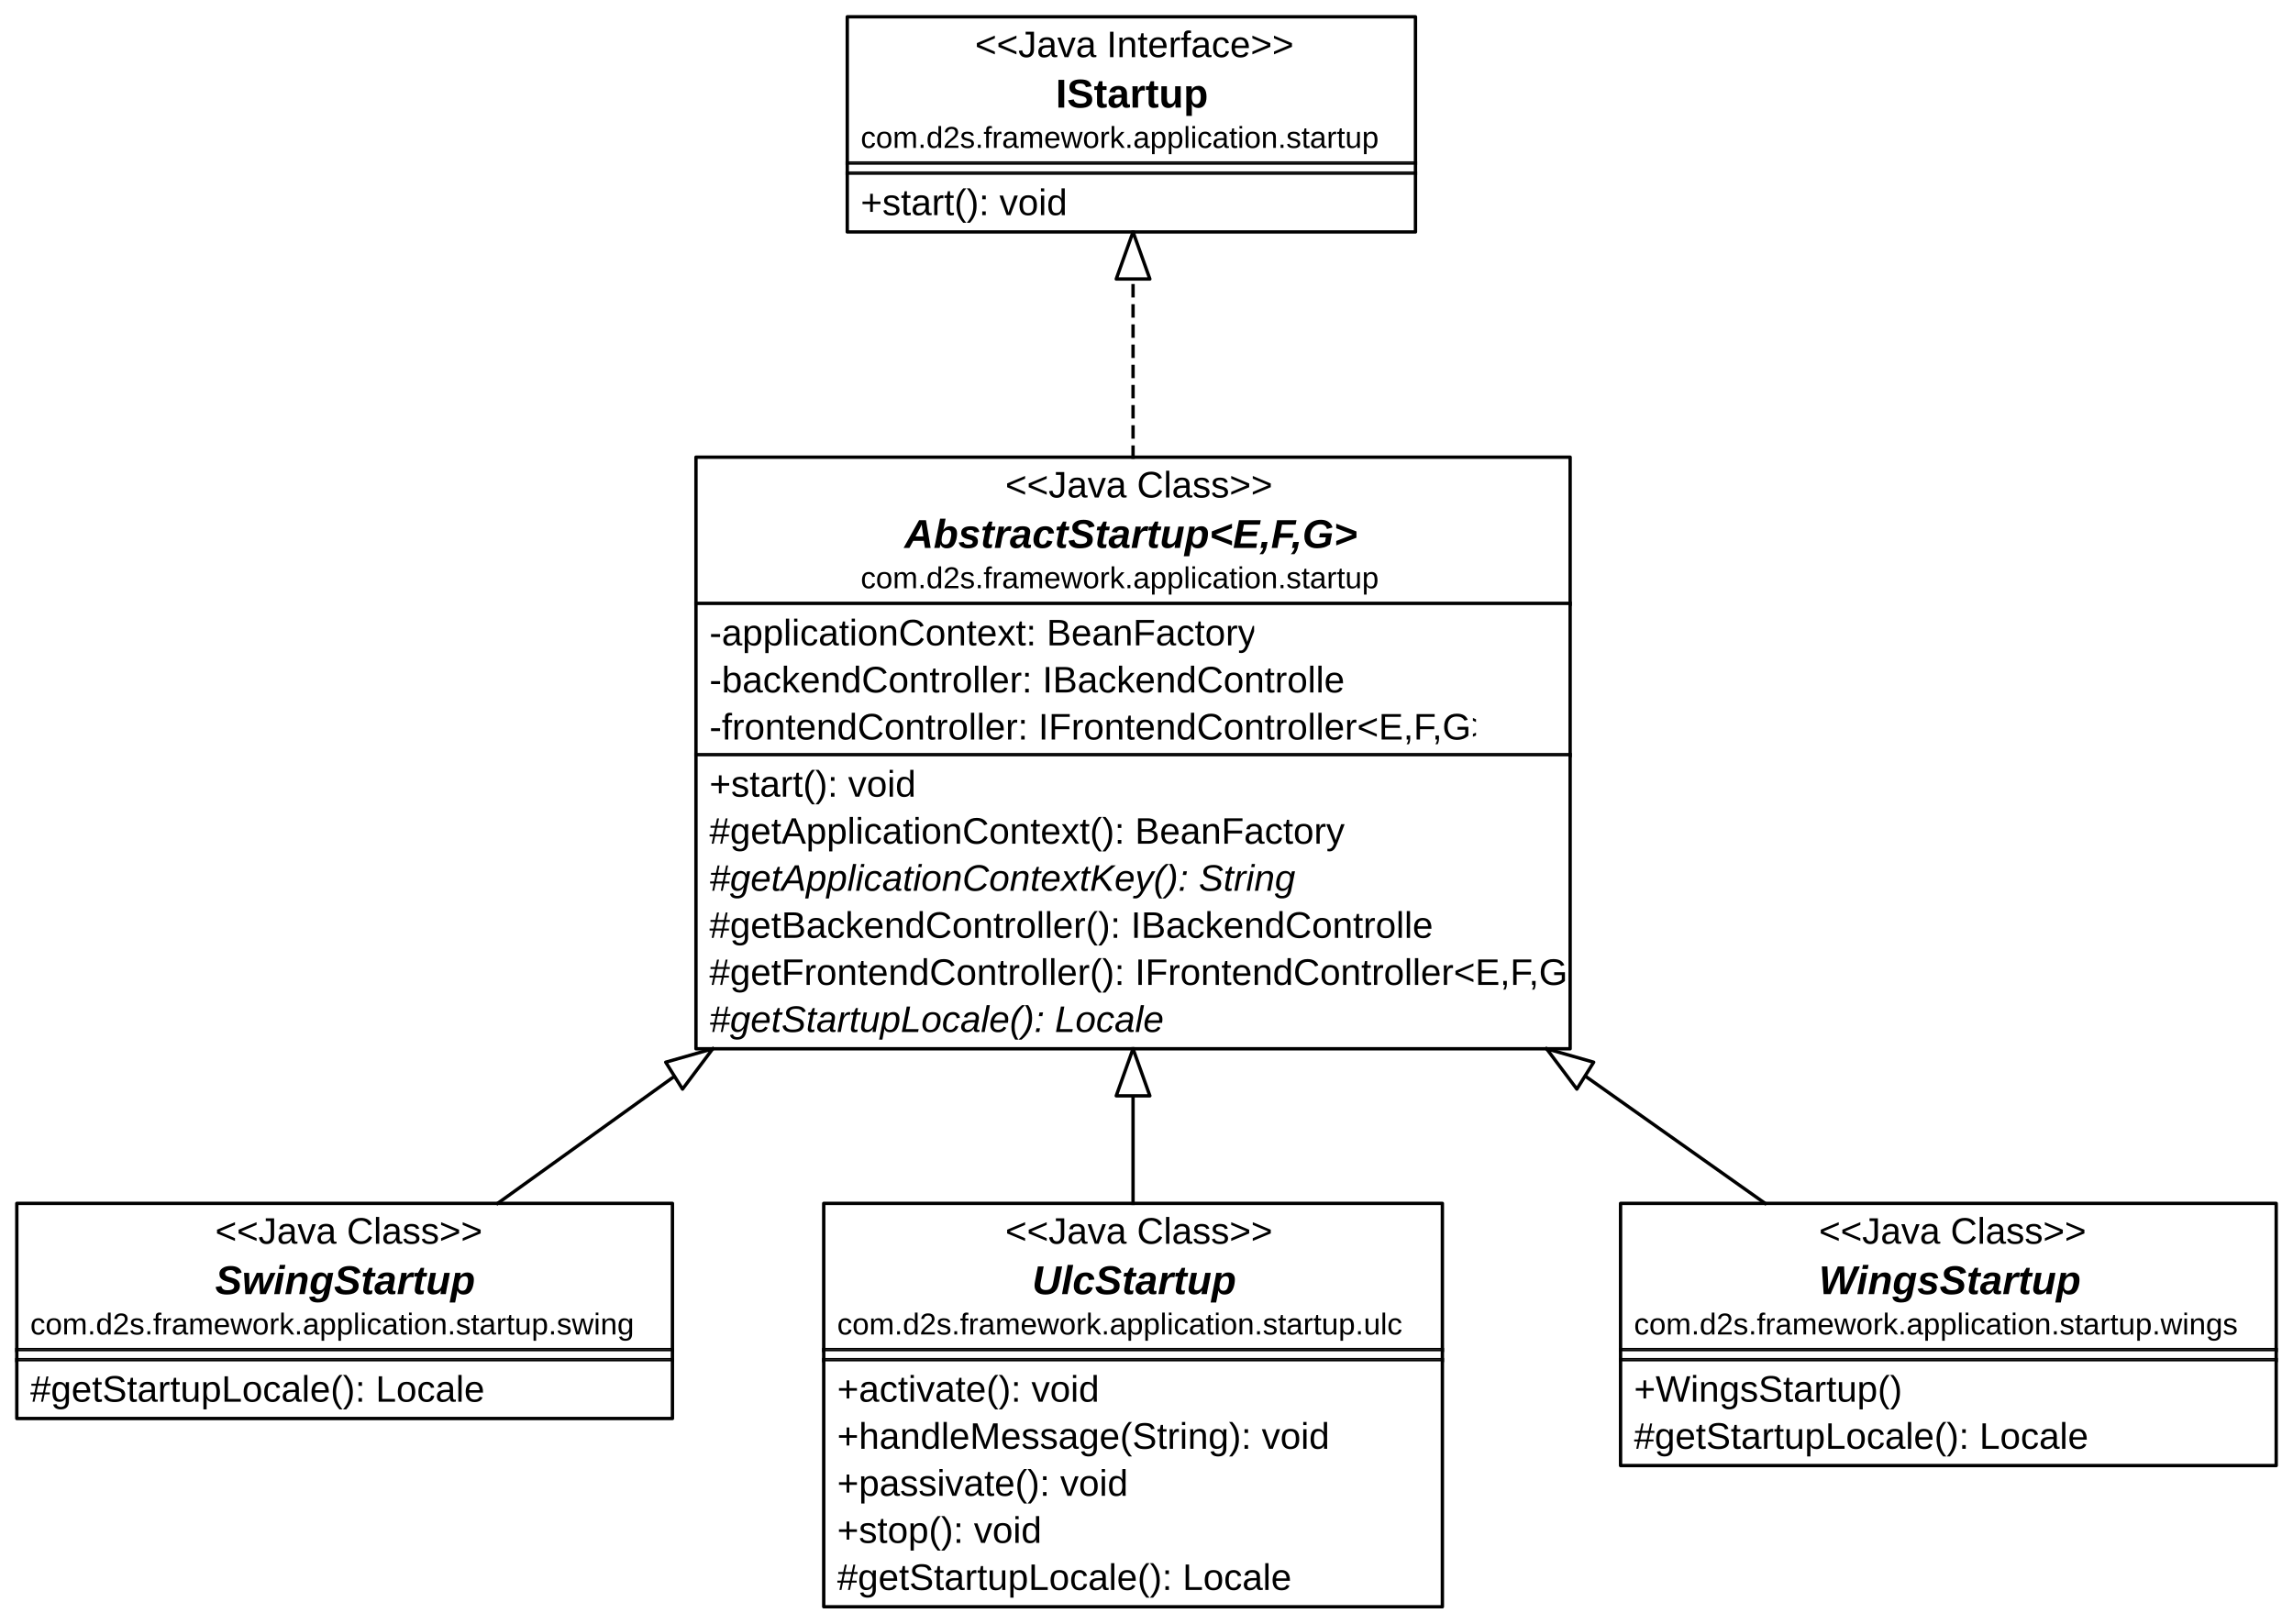
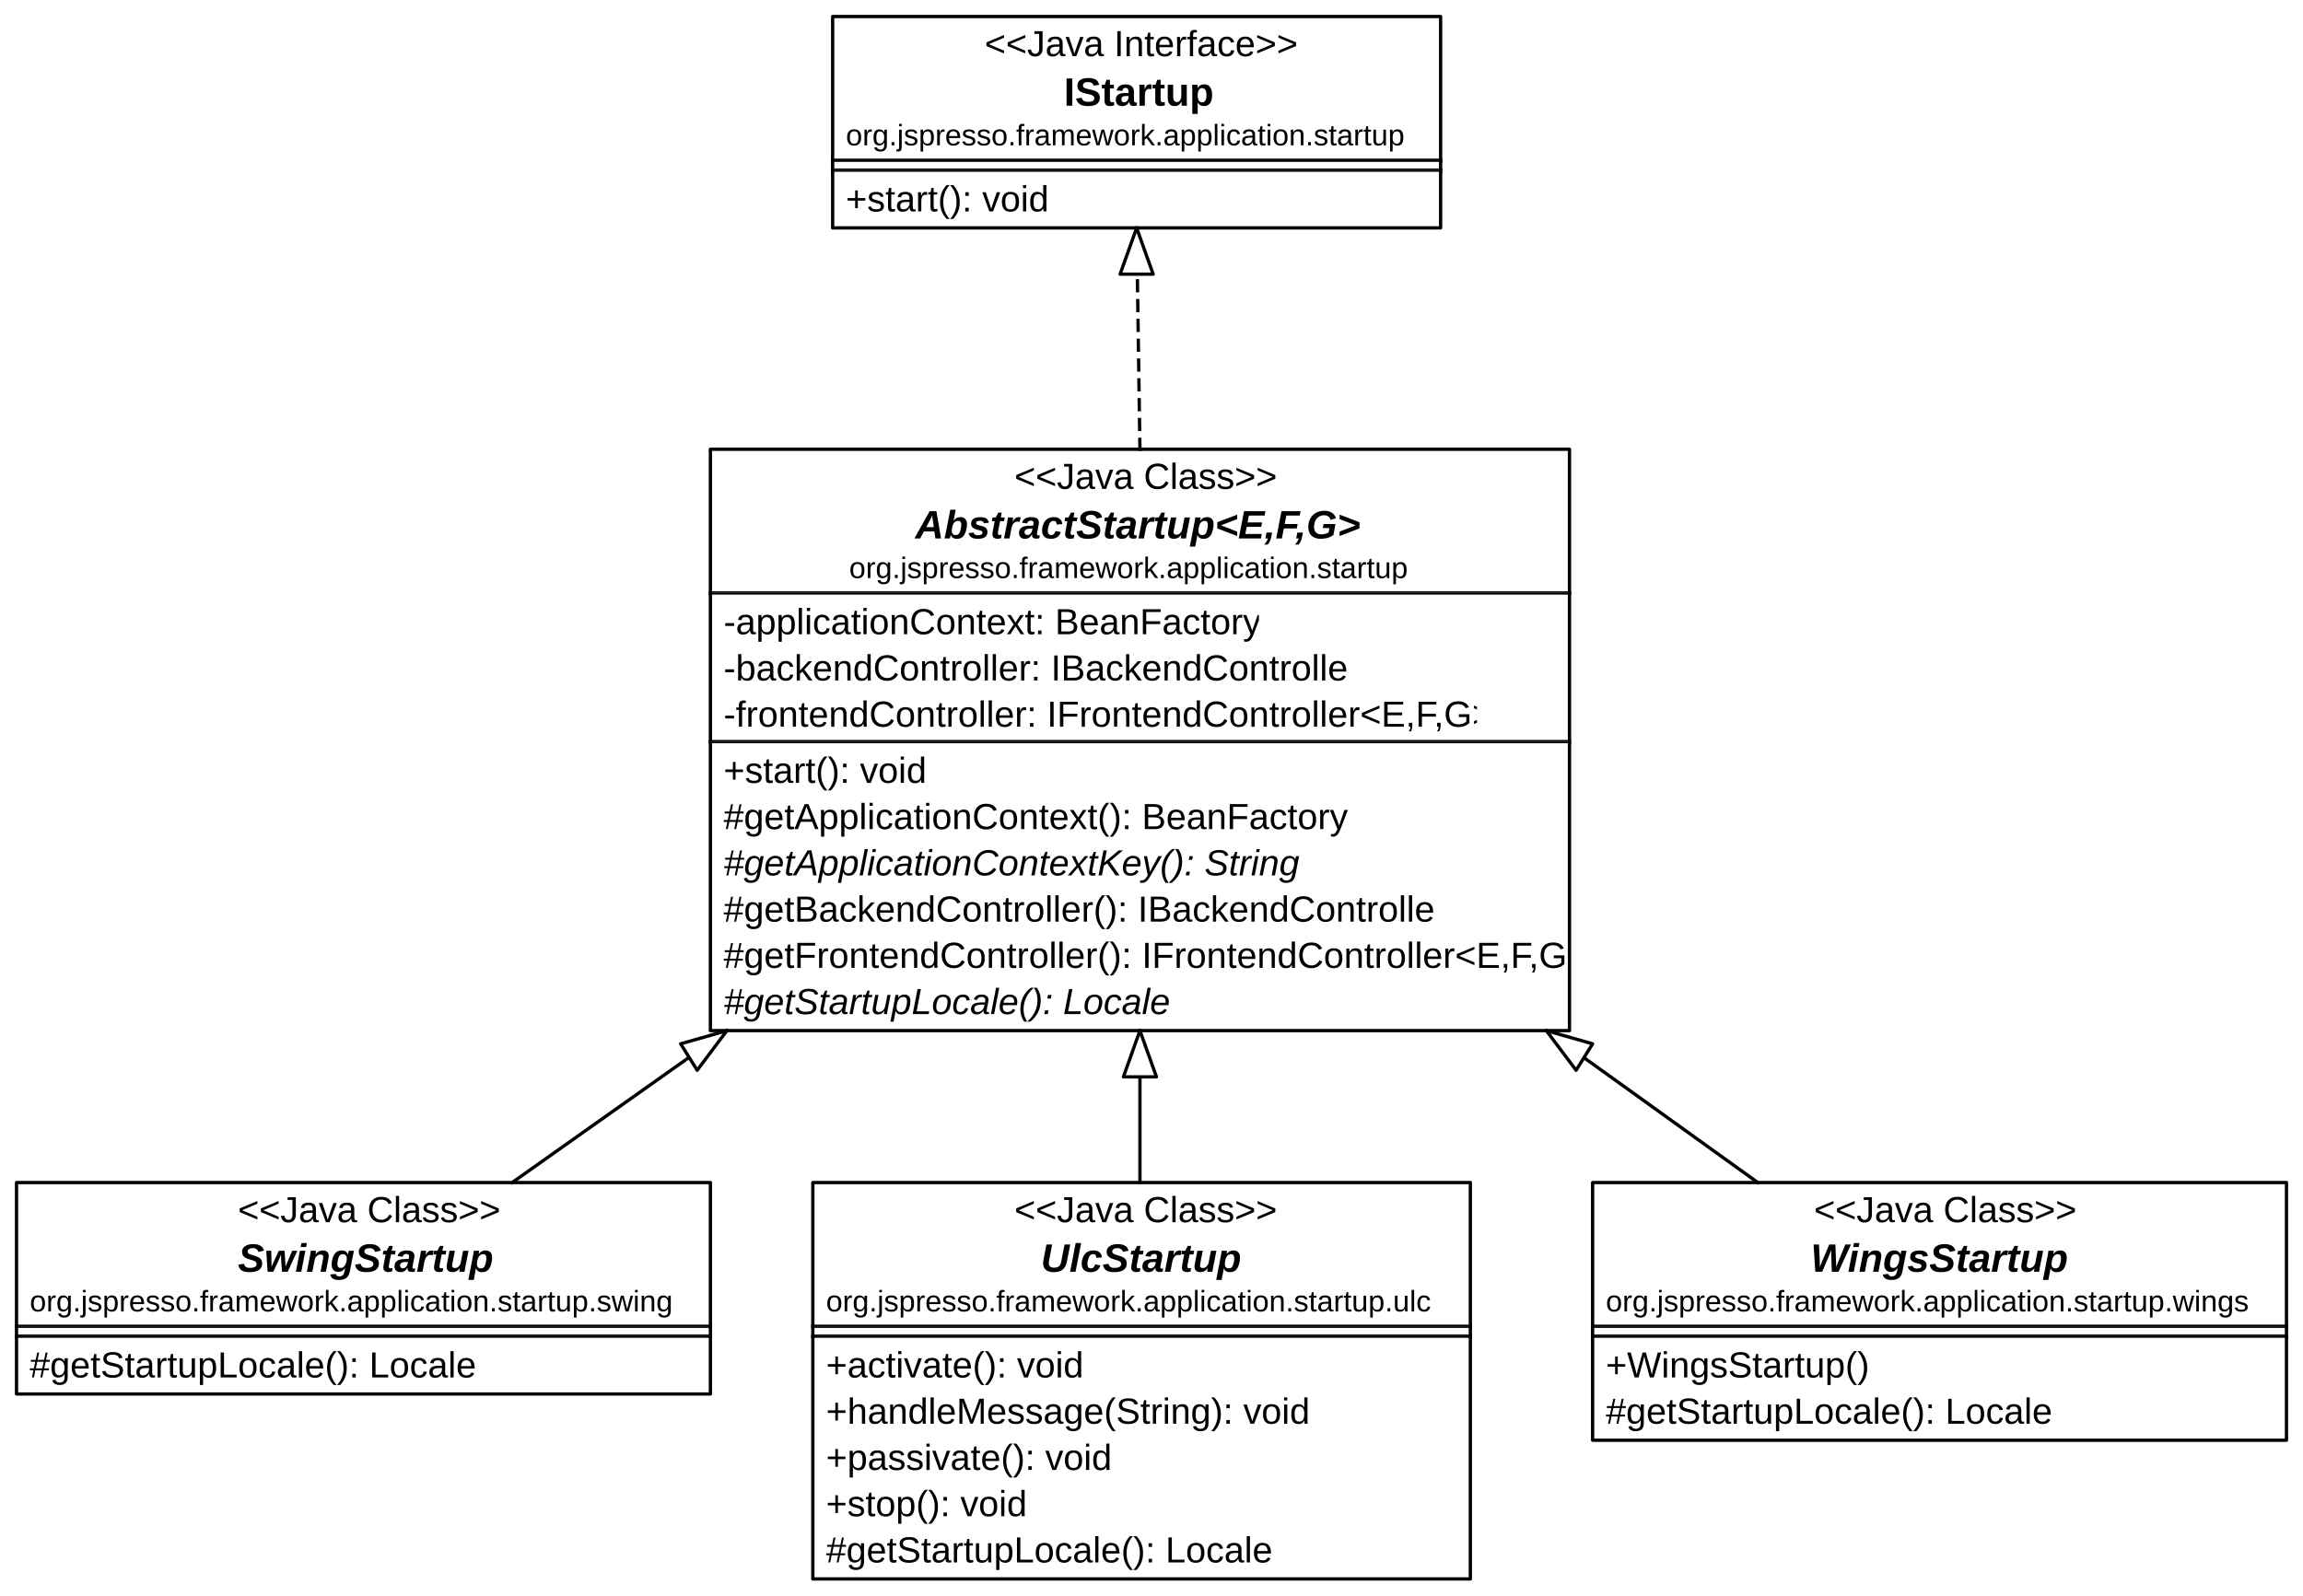
- <svg xmlns="http://www.w3.org/2000/svg" stroke-dasharray="none" shape-rendering="auto" font-family="'Dialog'" width="682" text-rendering="auto" fill-opacity="1" contentScriptType="text/ecmascript" color-interpolation="auto" color-rendering="auto" preserveAspectRatio="xMidYMid meet" font-size="12" fill="black" stroke="black" image-rendering="auto" stroke-miterlimit="10" zoomAndPan="magnify" version="1.0" stroke-linecap="square" stroke-linejoin="miter" contentStyleType="text/css" font-style="normal" height="483" stroke-width="1" stroke-dashoffset="0" font-weight="normal" stroke-opacity="1">
+ <svg xmlns="http://www.w3.org/2000/svg" stroke-dasharray="none" shape-rendering="auto" font-family="'Dialog'" width="697" text-rendering="auto" fill-opacity="1" contentScriptType="text/ecmascript" color-interpolation="auto" color-rendering="auto" preserveAspectRatio="xMidYMid meet" font-size="12" fill="black" stroke="black" image-rendering="auto" stroke-miterlimit="10" zoomAndPan="magnify" version="1.0" stroke-linecap="square" stroke-linejoin="miter" contentStyleType="text/css" font-style="normal" height="483" stroke-width="1" stroke-dashoffset="0" font-weight="normal" stroke-opacity="1">
  <defs id="genericDefs" />
  <g>
    <defs id="defs1">
      <clipPath clipPathUnits="userSpaceOnUse" id="clipPath1">
-         <path d="M251 4 L422 4 L422 50 L251 50 L251 4 Z" />
+         <path d="M251 4 L437 4 L437 50 L251 50 L251 4 Z" />
      </clipPath>
      <clipPath clipPathUnits="userSpaceOnUse" id="clipPath2">
-         <path d="M287 5 L385 5 L385 21 L287 21 L287 5 Z" />
+         <path d="M295 5 L393 5 L393 21 L295 21 L295 5 Z" />
      </clipPath>
      <clipPath clipPathUnits="userSpaceOnUse" id="clipPath3">
-         <path d="M311 19 L361 19 L361 36 L311 36 L311 19 Z" />
+         <path d="M319 19 L369 19 L369 36 L319 36 L319 19 Z" />
      </clipPath>
      <clipPath clipPathUnits="userSpaceOnUse" id="clipPath4">
-         <path d="M253 34 L420 34 L420 48 L253 48 L253 34 Z" />
+         <path d="M253 34 L435 34 L435 48 L253 48 L253 34 Z" />
      </clipPath>
      <clipPath clipPathUnits="userSpaceOnUse" id="clipPath5">
-         <path d="M251 48 L422 48 L422 53 L251 53 L251 48 Z" />
+         <path d="M251 48 L437 48 L437 53 L251 53 L251 48 Z" />
      </clipPath>
      <clipPath clipPathUnits="userSpaceOnUse" id="clipPath6">
-         <path d="M251 51 L422 51 L422 70 L251 70 L251 51 Z" />
+         <path d="M251 51 L437 51 L437 70 L251 70 L251 51 Z" />
      </clipPath>
      <clipPath clipPathUnits="userSpaceOnUse" id="clipPath7">
        <path d="M253 52 L320 52 L320 68 L253 68 L253 52 Z" />
      </clipPath>
      <clipPath clipPathUnits="userSpaceOnUse" id="clipPath8">
-         <path d="M206 135 L468 135 L468 181 L206 181 L206 135 Z" />
+         <path d="M214 135 L476 135 L476 181 L214 181 L214 135 Z" />
      </clipPath>
      <clipPath clipPathUnits="userSpaceOnUse" id="clipPath9">
-         <path d="M296 136 L378 136 L378 152 L296 152 L296 136 Z" />
+         <path d="M304 136 L386 136 L386 152 L304 152 L304 136 Z" />
      </clipPath>
      <clipPath clipPathUnits="userSpaceOnUse" id="clipPath10">
-         <path d="M266 150 L407 150 L407 167 L266 167 L266 150 Z" />
+         <path d="M274 150 L415 150 L415 167 L274 167 L274 150 Z" />
      </clipPath>
      <clipPath clipPathUnits="userSpaceOnUse" id="clipPath11">
-         <path d="M253 165 L420 165 L420 179 L253 179 L253 165 Z" />
+         <path d="M254 165 L436 165 L436 179 L254 179 L254 165 Z" />
      </clipPath>
      <clipPath clipPathUnits="userSpaceOnUse" id="clipPath12">
-         <path d="M206 179 L468 179 L468 226 L206 226 L206 179 Z" />
+         <path d="M214 179 L476 179 L476 226 L214 226 L214 179 Z" />
      </clipPath>
      <clipPath clipPathUnits="userSpaceOnUse" id="clipPath13">
-         <path d="M208 180 L373 180 L373 196 L208 196 L208 180 Z" />
+         <path d="M216 180 L381 180 L381 196 L216 196 L216 180 Z" />
      </clipPath>
      <clipPath clipPathUnits="userSpaceOnUse" id="clipPath14">
-         <path d="M208 194 L400 194 L400 210 L208 210 L208 194 Z" />
+         <path d="M216 194 L408 194 L408 210 L216 210 L216 194 Z" />
      </clipPath>
      <clipPath clipPathUnits="userSpaceOnUse" id="clipPath15">
-         <path d="M208 208 L439 208 L439 224 L208 224 L208 208 Z" />
+         <path d="M216 208 L447 208 L447 224 L216 224 L216 208 Z" />
      </clipPath>
      <clipPath clipPathUnits="userSpaceOnUse" id="clipPath16">
-         <path d="M206 224 L468 224 L468 313 L206 313 L206 224 Z" />
+         <path d="M214 224 L476 224 L476 313 L214 313 L214 224 Z" />
      </clipPath>
      <clipPath clipPathUnits="userSpaceOnUse" id="clipPath17">
-         <path d="M208 225 L275 225 L275 241 L208 241 L208 225 Z" />
+         <path d="M216 225 L283 225 L283 241 L216 241 L216 225 Z" />
      </clipPath>
      <clipPath clipPathUnits="userSpaceOnUse" id="clipPath18">
-         <path d="M208 239 L400 239 L400 255 L208 255 L208 239 Z" />
+         <path d="M216 239 L408 239 L408 255 L216 255 L216 239 Z" />
      </clipPath>
      <clipPath clipPathUnits="userSpaceOnUse" id="clipPath19">
-         <path d="M208 253 L388 253 L388 269 L208 269 L208 253 Z" />
+         <path d="M216 253 L396 253 L396 269 L216 269 L216 253 Z" />
      </clipPath>
      <clipPath clipPathUnits="userSpaceOnUse" id="clipPath20">
-         <path d="M208 267 L426 267 L426 283 L208 283 L208 267 Z" />
+         <path d="M216 267 L434 267 L434 283 L216 283 L216 267 Z" />
      </clipPath>
      <clipPath clipPathUnits="userSpaceOnUse" id="clipPath21">
-         <path d="M208 281 L466 281 L466 297 L208 297 L208 281 Z" />
+         <path d="M216 281 L474 281 L474 297 L216 297 L216 281 Z" />
      </clipPath>
      <clipPath clipPathUnits="userSpaceOnUse" id="clipPath22">
-         <path d="M208 295 L349 295 L349 311 L208 311 L208 295 Z" />
+         <path d="M216 295 L357 295 L357 311 L216 311 L216 295 Z" />
      </clipPath>
      <clipPath clipPathUnits="userSpaceOnUse" id="clipPath23">
-         <path d="M4 357 L201 357 L201 403 L4 403 L4 357 Z" />
+         <path d="M4 357 L216 357 L216 403 L4 403 L4 357 Z" />
      </clipPath>
      <clipPath clipPathUnits="userSpaceOnUse" id="clipPath24">
-         <path d="M61 358 L143 358 L143 374 L61 374 L61 358 Z" />
+         <path d="M69 358 L151 358 L151 374 L69 374 L69 358 Z" />
      </clipPath>
      <clipPath clipPathUnits="userSpaceOnUse" id="clipPath25">
-         <path d="M61 372 L143 372 L143 389 L61 389 L61 372 Z" />
+         <path d="M69 372 L151 372 L151 389 L69 389 L69 372 Z" />
      </clipPath>
      <clipPath clipPathUnits="userSpaceOnUse" id="clipPath26">
-         <path d="M6 387 L199 387 L199 401 L6 401 L6 387 Z" />
+         <path d="M6 387 L214 387 L214 401 L6 401 L6 387 Z" />
      </clipPath>
      <clipPath clipPathUnits="userSpaceOnUse" id="clipPath27">
-         <path d="M4 401 L201 401 L201 406 L4 406 L4 401 Z" />
+         <path d="M4 401 L216 401 L216 406 L4 406 L4 401 Z" />
      </clipPath>
      <clipPath clipPathUnits="userSpaceOnUse" id="clipPath28">
-         <path d="M4 404 L201 404 L201 423 L4 423 L4 404 Z" />
+         <path d="M4 404 L216 404 L216 423 L4 423 L4 404 Z" />
      </clipPath>
      <clipPath clipPathUnits="userSpaceOnUse" id="clipPath29">
        <path d="M6 405 L145 405 L145 421 L6 421 L6 405 Z" />
      </clipPath>
      <clipPath clipPathUnits="userSpaceOnUse" id="clipPath30">
-         <path d="M244 357 L430 357 L430 403 L244 403 L244 357 Z" />
+         <path d="M245 357 L446 357 L446 403 L245 403 L245 357 Z" />
      </clipPath>
      <clipPath clipPathUnits="userSpaceOnUse" id="clipPath31">
-         <path d="M296 358 L378 358 L378 374 L296 374 L296 358 Z" />
+         <path d="M304 358 L386 358 L386 374 L304 374 L304 358 Z" />
      </clipPath>
      <clipPath clipPathUnits="userSpaceOnUse" id="clipPath32">
-         <path d="M304 372 L370 372 L370 389 L304 389 L304 372 Z" />
+         <path d="M312 372 L378 372 L378 389 L312 389 L312 372 Z" />
      </clipPath>
      <clipPath clipPathUnits="userSpaceOnUse" id="clipPath33">
-         <path d="M246 387 L428 387 L428 401 L246 401 L246 387 Z" />
+         <path d="M247 387 L444 387 L444 401 L247 401 L247 387 Z" />
      </clipPath>
      <clipPath clipPathUnits="userSpaceOnUse" id="clipPath34">
-         <path d="M244 401 L430 401 L430 406 L244 406 L244 401 Z" />
+         <path d="M245 401 L446 401 L446 406 L245 406 L245 401 Z" />
      </clipPath>
      <clipPath clipPathUnits="userSpaceOnUse" id="clipPath35">
-         <path d="M244 404 L430 404 L430 479 L244 479 L244 404 Z" />
+         <path d="M245 404 L446 404 L446 479 L245 479 L245 404 Z" />
      </clipPath>
      <clipPath clipPathUnits="userSpaceOnUse" id="clipPath36">
-         <path d="M246 405 L329 405 L329 421 L246 421 L246 405 Z" />
+         <path d="M247 405 L330 405 L330 421 L247 421 L247 405 Z" />
      </clipPath>
      <clipPath clipPathUnits="userSpaceOnUse" id="clipPath37">
-         <path d="M246 419 L395 419 L395 435 L246 435 L246 419 Z" />
+         <path d="M247 419 L396 419 L396 435 L247 435 L247 419 Z" />
      </clipPath>
      <clipPath clipPathUnits="userSpaceOnUse" id="clipPath38">
-         <path d="M246 433 L338 433 L338 449 L246 449 L246 433 Z" />
+         <path d="M247 433 L339 433 L339 449 L247 449 L247 433 Z" />
      </clipPath>
      <clipPath clipPathUnits="userSpaceOnUse" id="clipPath39">
-         <path d="M246 447 L312 447 L312 463 L246 463 L246 447 Z" />
+         <path d="M247 447 L313 447 L313 463 L247 463 L247 447 Z" />
      </clipPath>
      <clipPath clipPathUnits="userSpaceOnUse" id="clipPath40">
-         <path d="M246 461 L385 461 L385 477 L246 477 L246 461 Z" />
+         <path d="M247 461 L386 461 L386 477 L247 477 L247 461 Z" />
      </clipPath>
      <clipPath clipPathUnits="userSpaceOnUse" id="clipPath41">
-         <path d="M481 357 L678 357 L678 403 L481 403 L481 357 Z" />
+         <path d="M481 357 L693 357 L693 403 L481 403 L481 357 Z" />
      </clipPath>
      <clipPath clipPathUnits="userSpaceOnUse" id="clipPath42">
-         <path d="M538 358 L620 358 L620 374 L538 374 L538 358 Z" />
+         <path d="M546 358 L628 358 L628 374 L546 374 L546 358 Z" />
      </clipPath>
      <clipPath clipPathUnits="userSpaceOnUse" id="clipPath43">
-         <path d="M538 372 L621 372 L621 389 L538 389 L538 372 Z" />
+         <path d="M545 372 L628 372 L628 389 L545 389 L545 372 Z" />
      </clipPath>
      <clipPath clipPathUnits="userSpaceOnUse" id="clipPath44">
-         <path d="M483 387 L676 387 L676 401 L483 401 L483 387 Z" />
+         <path d="M483 387 L691 387 L691 401 L483 401 L483 387 Z" />
      </clipPath>
      <clipPath clipPathUnits="userSpaceOnUse" id="clipPath45">
-         <path d="M481 401 L678 401 L678 406 L481 406 L481 401 Z" />
+         <path d="M481 401 L693 401 L693 406 L481 406 L481 401 Z" />
      </clipPath>
      <clipPath clipPathUnits="userSpaceOnUse" id="clipPath46">
-         <path d="M481 404 L678 404 L678 437 L481 437 L481 404 Z" />
+         <path d="M481 404 L693 404 L693 437 L481 437 L481 404 Z" />
      </clipPath>
      <clipPath clipPathUnits="userSpaceOnUse" id="clipPath47">
        <path d="M483 405 L567 405 L567 421 L483 421 L483 405 Z" />
      </clipPath>
      <clipPath clipPathUnits="userSpaceOnUse" id="clipPath48">
        <path d="M483 419 L622 419 L622 435 L483 435 L483 419 Z" />
      </clipPath>
      <clipPath clipPathUnits="userSpaceOnUse" id="clipPath49">
-         <path d="M331 68 L344 68 L344 138 L331 138 L331 68 Z" />
+         <path d="M338 68 L351 68 L351 138 L338 138 L338 68 Z" />
      </clipPath>
      <clipPath clipPathUnits="userSpaceOnUse" id="clipPath50">
-         <path d="M331 68 L344 68 L344 85 L331 85 L331 68 Z" />
+         <path d="M338 68 L351 68 L351 85 L338 85 L338 68 Z" />
      </clipPath>
      <clipPath clipPathUnits="userSpaceOnUse" id="clipPath51">
-         <path d="M331 311 L344 311 L344 360 L331 360 L331 311 Z" />
+         <path d="M467 311 L534 311 L534 360 L467 360 L467 311 Z" />
      </clipPath>
      <clipPath clipPathUnits="userSpaceOnUse" id="clipPath52">
-         <path d="M331 311 L344 311 L344 328 L331 328 L331 311 Z" />
+         <path d="M467 311 L484 311 L484 326 L467 326 L467 311 Z" />
      </clipPath>
      <clipPath clipPathUnits="userSpaceOnUse" id="clipPath53">
-         <path d="M147 311 L214 311 L214 360 L147 360 L147 311 Z" />
+         <path d="M339 311 L352 311 L352 360 L339 360 L339 311 Z" />
      </clipPath>
      <clipPath clipPathUnits="userSpaceOnUse" id="clipPath54">
-         <path d="M197 311 L214 311 L214 326 L197 326 L197 311 Z" />
+         <path d="M339 311 L352 311 L352 328 L339 328 L339 311 Z" />
      </clipPath>
      <clipPath clipPathUnits="userSpaceOnUse" id="clipPath55">
-         <path d="M459 311 L527 311 L527 360 L459 360 L459 311 Z" />
+         <path d="M154 311 L222 311 L222 360 L154 360 L154 311 Z" />
      </clipPath>
      <clipPath clipPathUnits="userSpaceOnUse" id="clipPath56">
-         <path d="M459 311 L476 311 L476 326 L459 326 L459 311 Z" />
+         <path d="M205 311 L222 311 L222 326 L205 326 L205 311 Z" />
      </clipPath>
    </defs>
    <g font-size="11" fill="white" font-family="'Tahoma'" stroke-linejoin="round" stroke="white" stroke-miterlimit="0">
-       <rect width="764" x="0" height="490" y="0" stroke="none" />
-       <rect x="252" y="5" clip-path="url(#clipPath1)" width="169" height="44" stroke="none" />
-       <rect x="252" y="5" clip-path="url(#clipPath1)" fill="none" width="169" height="44" stroke="black" />
-       <text x="290" y="17" clip-path="url(#clipPath2)" fill="black" font-family="'Arial'" stroke="none" xml:space="preserve">&lt;&lt;Java Interface&gt;&gt;</text>
+       <rect width="889" x="0" height="539" y="0" stroke="none" />
+       <rect x="252" y="5" clip-path="url(#clipPath1)" width="184" height="44" stroke="none" />
+       <rect x="252" y="5" clip-path="url(#clipPath1)" fill="none" width="184" height="44" stroke="black" />
+       <text x="298" y="17" clip-path="url(#clipPath2)" fill="black" font-family="'Arial'" stroke="none" xml:space="preserve">&lt;&lt;Java Interface&gt;&gt;</text>
    </g>
    <g stroke-miterlimit="0" font-weight="bold" font-family="'Arial'" stroke-linejoin="round">
-       <text xml:space="preserve" x="314" y="32" clip-path="url(#clipPath3)" stroke="none">IStartup</text>
-       <text font-size="9" x="256" y="44" clip-path="url(#clipPath4)" stroke="none" font-weight="normal" xml:space="preserve">com.d2s.framework.application.startup</text>
-     </g>
-     <g font-size="11" fill="white" font-family="'Tahoma'" stroke-linejoin="round" stroke="white" stroke-miterlimit="0">
-       <rect x="252" y="49" clip-path="url(#clipPath5)" width="169" height="3" stroke="none" />
-       <rect x="252" y="48" clip-path="url(#clipPath5)" fill="none" width="169" height="4" stroke="black" />
-       <rect x="252" y="52" clip-path="url(#clipPath6)" width="169" height="17" stroke="none" />
-       <rect x="252" y="51" clip-path="url(#clipPath6)" fill="none" width="169" height="18" stroke="black" />
+       <text xml:space="preserve" x="322" y="32" clip-path="url(#clipPath3)" stroke="none">IStartup</text>
+       <text font-size="9" x="256" y="44" clip-path="url(#clipPath4)" stroke="none" font-weight="normal" xml:space="preserve">org.jspresso.framework.application.startup</text>
+     </g>
+     <g font-size="11" fill="white" font-family="'Tahoma'" stroke-linejoin="round" stroke="white" stroke-miterlimit="0">
+       <rect x="252" y="49" clip-path="url(#clipPath5)" width="184" height="3" stroke="none" />
+       <rect x="252" y="48" clip-path="url(#clipPath5)" fill="none" width="184" height="4" stroke="black" />
+       <rect x="252" y="52" clip-path="url(#clipPath6)" width="184" height="17" stroke="none" />
+       <rect x="252" y="51" clip-path="url(#clipPath6)" fill="none" width="184" height="18" stroke="black" />
      <text x="256" y="64" clip-path="url(#clipPath7)" fill="black" font-family="'Arial'" stroke="none" xml:space="preserve">+start(): void</text>
-       <rect x="207" y="136" clip-path="url(#clipPath8)" width="260" height="44" stroke="none" />
-       <rect x="207" y="136" clip-path="url(#clipPath8)" fill="none" width="260" height="44" stroke="black" />
-       <text x="299" y="148" clip-path="url(#clipPath9)" fill="black" font-family="'Arial'" stroke="none" xml:space="preserve">&lt;&lt;Java Class&gt;&gt;</text>
-     </g>
-     <g font-style="italic" stroke-miterlimit="0" font-weight="bold" font-family="'Arial'" stroke-linejoin="round">
-       <text xml:space="preserve" x="269" y="163" clip-path="url(#clipPath10)" stroke="none">AbstractStartup&lt;E,F,G&gt;</text>
-       <text font-size="9" x="256" y="175" clip-path="url(#clipPath11)" font-style="normal" stroke="none" font-weight="normal" xml:space="preserve">com.d2s.framework.application.startup</text>
-     </g>
-     <g font-size="11" fill="white" font-family="'Tahoma'" stroke-linejoin="round" stroke="white" stroke-miterlimit="0">
-       <rect x="207" y="180" clip-path="url(#clipPath12)" width="260" height="45" stroke="none" />
-       <rect x="207" y="179" clip-path="url(#clipPath12)" fill="none" width="260" height="46" stroke="black" />
-       <text x="211" y="192" clip-path="url(#clipPath13)" fill="black" font-family="'Arial'" stroke="none" xml:space="preserve">-applicationContext: BeanFactory</text>
-       <text x="211" y="206" clip-path="url(#clipPath14)" fill="black" font-family="'Arial'" stroke="none" xml:space="preserve">-backendController: IBackendController</text>
-       <text x="211" y="220" clip-path="url(#clipPath15)" fill="black" font-family="'Arial'" stroke="none" xml:space="preserve">-frontendController: IFrontendController&lt;E,F,G&gt;</text>
-       <rect x="207" y="225" clip-path="url(#clipPath16)" width="260" height="87" stroke="none" />
-       <rect x="207" y="224" clip-path="url(#clipPath16)" fill="none" width="260" height="88" stroke="black" />
-       <text x="211" y="237" clip-path="url(#clipPath17)" fill="black" font-family="'Arial'" stroke="none" xml:space="preserve">+start(): void</text>
-       <text x="211" y="251" clip-path="url(#clipPath18)" fill="black" font-family="'Arial'" stroke="none" xml:space="preserve">#getApplicationContext(): BeanFactory</text>
+       <rect x="215" y="136" clip-path="url(#clipPath8)" width="260" height="44" stroke="none" />
+       <rect x="215" y="136" clip-path="url(#clipPath8)" fill="none" width="260" height="44" stroke="black" />
+       <text x="307" y="148" clip-path="url(#clipPath9)" fill="black" font-family="'Arial'" stroke="none" xml:space="preserve">&lt;&lt;Java Class&gt;&gt;</text>
+     </g>
+     <g font-style="italic" stroke-miterlimit="0" font-weight="bold" font-family="'Arial'" stroke-linejoin="round">
+       <text xml:space="preserve" x="277" y="163" clip-path="url(#clipPath10)" stroke="none">AbstractStartup&lt;E,F,G&gt;</text>
+       <text font-size="9" x="257" y="175" clip-path="url(#clipPath11)" font-style="normal" stroke="none" font-weight="normal" xml:space="preserve">org.jspresso.framework.application.startup</text>
+     </g>
+     <g font-size="11" fill="white" font-family="'Tahoma'" stroke-linejoin="round" stroke="white" stroke-miterlimit="0">
+       <rect x="215" y="180" clip-path="url(#clipPath12)" width="260" height="45" stroke="none" />
+       <rect x="215" y="179" clip-path="url(#clipPath12)" fill="none" width="260" height="46" stroke="black" />
+       <text x="219" y="192" clip-path="url(#clipPath13)" fill="black" font-family="'Arial'" stroke="none" xml:space="preserve">-applicationContext: BeanFactory</text>
+       <text x="219" y="206" clip-path="url(#clipPath14)" fill="black" font-family="'Arial'" stroke="none" xml:space="preserve">-backendController: IBackendController</text>
+       <text x="219" y="220" clip-path="url(#clipPath15)" fill="black" font-family="'Arial'" stroke="none" xml:space="preserve">-frontendController: IFrontendController&lt;E,F,G&gt;</text>
+       <rect x="215" y="225" clip-path="url(#clipPath16)" width="260" height="87" stroke="none" />
+       <rect x="215" y="224" clip-path="url(#clipPath16)" fill="none" width="260" height="88" stroke="black" />
+       <text x="219" y="237" clip-path="url(#clipPath17)" fill="black" font-family="'Arial'" stroke="none" xml:space="preserve">+start(): void</text>
+       <text x="219" y="251" clip-path="url(#clipPath18)" fill="black" font-family="'Arial'" stroke="none" xml:space="preserve">#getApplicationContext(): BeanFactory</text>
    </g>
    <g font-style="italic" font-size="11" stroke-miterlimit="0" font-family="'Arial'" stroke-linejoin="round">
-       <text xml:space="preserve" x="211" y="265" clip-path="url(#clipPath19)" stroke="none">#getApplicationContextKey(): String</text>
-       <text x="211" y="279" clip-path="url(#clipPath20)" font-style="normal" stroke="none" xml:space="preserve">#getBackendController(): IBackendController</text>
-       <text x="211" y="293" clip-path="url(#clipPath21)" font-style="normal" stroke="none" xml:space="preserve">#getFrontendController(): IFrontendController&lt;E,F,G&gt;</text>
-       <text xml:space="preserve" x="211" y="307" clip-path="url(#clipPath22)" stroke="none">#getStartupLocale(): Locale</text>
-     </g>
-     <g font-size="11" fill="white" font-family="'Tahoma'" stroke-linejoin="round" stroke="white" stroke-miterlimit="0">
-       <rect x="5" y="358" clip-path="url(#clipPath23)" width="195" height="44" stroke="none" />
-       <rect x="5" y="358" clip-path="url(#clipPath23)" fill="none" width="195" height="44" stroke="black" />
-       <text x="64" y="370" clip-path="url(#clipPath24)" fill="black" font-family="'Arial'" stroke="none" xml:space="preserve">&lt;&lt;Java Class&gt;&gt;</text>
-     </g>
-     <g font-style="italic" stroke-miterlimit="0" font-weight="bold" font-family="'Arial'" stroke-linejoin="round">
-       <text xml:space="preserve" x="64" y="385" clip-path="url(#clipPath25)" stroke="none">SwingStartup</text>
-       <text font-size="9" x="9" y="397" clip-path="url(#clipPath26)" font-style="normal" stroke="none" font-weight="normal" xml:space="preserve">com.d2s.framework.application.startup.swing</text>
-     </g>
-     <g font-size="11" fill="white" font-family="'Tahoma'" stroke-linejoin="round" stroke="white" stroke-miterlimit="0">
-       <rect x="5" y="402" clip-path="url(#clipPath27)" width="195" height="3" stroke="none" />
-       <rect x="5" y="401" clip-path="url(#clipPath27)" fill="none" width="195" height="4" stroke="black" />
-       <rect x="5" y="405" clip-path="url(#clipPath28)" width="195" height="17" stroke="none" />
-       <rect x="5" y="404" clip-path="url(#clipPath28)" fill="none" width="195" height="18" stroke="black" />
+       <text xml:space="preserve" x="219" y="265" clip-path="url(#clipPath19)" stroke="none">#getApplicationContextKey(): String</text>
+       <text x="219" y="279" clip-path="url(#clipPath20)" font-style="normal" stroke="none" xml:space="preserve">#getBackendController(): IBackendController</text>
+       <text x="219" y="293" clip-path="url(#clipPath21)" font-style="normal" stroke="none" xml:space="preserve">#getFrontendController(): IFrontendController&lt;E,F,G&gt;</text>
+       <text xml:space="preserve" x="219" y="307" clip-path="url(#clipPath22)" stroke="none">#getStartupLocale(): Locale</text>
+     </g>
+     <g font-size="11" fill="white" font-family="'Tahoma'" stroke-linejoin="round" stroke="white" stroke-miterlimit="0">
+       <rect x="5" y="358" clip-path="url(#clipPath23)" width="210" height="44" stroke="none" />
+       <rect x="5" y="358" clip-path="url(#clipPath23)" fill="none" width="210" height="44" stroke="black" />
+       <text x="72" y="370" clip-path="url(#clipPath24)" fill="black" font-family="'Arial'" stroke="none" xml:space="preserve">&lt;&lt;Java Class&gt;&gt;</text>
+     </g>
+     <g font-style="italic" stroke-miterlimit="0" font-weight="bold" font-family="'Arial'" stroke-linejoin="round">
+       <text xml:space="preserve" x="72" y="385" clip-path="url(#clipPath25)" stroke="none">SwingStartup</text>
+       <text font-size="9" x="9" y="397" clip-path="url(#clipPath26)" font-style="normal" stroke="none" font-weight="normal" xml:space="preserve">org.jspresso.framework.application.startup.swing</text>
+     </g>
+     <g font-size="11" fill="white" font-family="'Tahoma'" stroke-linejoin="round" stroke="white" stroke-miterlimit="0">
+       <rect x="5" y="402" clip-path="url(#clipPath27)" width="210" height="3" stroke="none" />
+       <rect x="5" y="401" clip-path="url(#clipPath27)" fill="none" width="210" height="4" stroke="black" />
+       <rect x="5" y="405" clip-path="url(#clipPath28)" width="210" height="17" stroke="none" />
+       <rect x="5" y="404" clip-path="url(#clipPath28)" fill="none" width="210" height="18" stroke="black" />
      <text x="9" y="417" clip-path="url(#clipPath29)" fill="black" font-family="'Arial'" stroke="none" xml:space="preserve">#getStartupLocale(): Locale</text>
-       <rect x="245" y="358" clip-path="url(#clipPath30)" width="184" height="44" stroke="none" />
-       <rect x="245" y="358" clip-path="url(#clipPath30)" fill="none" width="184" height="44" stroke="black" />
-       <text x="299" y="370" clip-path="url(#clipPath31)" fill="black" font-family="'Arial'" stroke="none" xml:space="preserve">&lt;&lt;Java Class&gt;&gt;</text>
-     </g>
-     <g font-style="italic" stroke-miterlimit="0" font-weight="bold" font-family="'Arial'" stroke-linejoin="round">
-       <text xml:space="preserve" x="307" y="385" clip-path="url(#clipPath32)" stroke="none">UlcStartup</text>
-       <text font-size="9" x="249" y="397" clip-path="url(#clipPath33)" font-style="normal" stroke="none" font-weight="normal" xml:space="preserve">com.d2s.framework.application.startup.ulc</text>
-     </g>
-     <g font-size="11" fill="white" font-family="'Tahoma'" stroke-linejoin="round" stroke="white" stroke-miterlimit="0">
-       <rect x="245" y="402" clip-path="url(#clipPath34)" width="184" height="3" stroke="none" />
-       <rect x="245" y="401" clip-path="url(#clipPath34)" fill="none" width="184" height="4" stroke="black" />
-       <rect x="245" y="405" clip-path="url(#clipPath35)" width="184" height="73" stroke="none" />
-       <rect x="245" y="404" clip-path="url(#clipPath35)" fill="none" width="184" height="74" stroke="black" />
-       <text x="249" y="417" clip-path="url(#clipPath36)" fill="black" font-family="'Arial'" stroke="none" xml:space="preserve">+activate(): void</text>
-       <text x="249" y="431" clip-path="url(#clipPath37)" fill="black" font-family="'Arial'" stroke="none" xml:space="preserve">+handleMessage(String): void</text>
-       <text x="249" y="445" clip-path="url(#clipPath38)" fill="black" font-family="'Arial'" stroke="none" xml:space="preserve">+passivate(): void</text>
-       <text x="249" y="459" clip-path="url(#clipPath39)" fill="black" font-family="'Arial'" stroke="none" xml:space="preserve">+stop(): void</text>
-       <text x="249" y="473" clip-path="url(#clipPath40)" fill="black" font-family="'Arial'" stroke="none" xml:space="preserve">#getStartupLocale(): Locale</text>
-       <rect x="482" y="358" clip-path="url(#clipPath41)" width="195" height="44" stroke="none" />
-       <rect x="482" y="358" clip-path="url(#clipPath41)" fill="none" width="195" height="44" stroke="black" />
-       <text x="541" y="370" clip-path="url(#clipPath42)" fill="black" font-family="'Arial'" stroke="none" xml:space="preserve">&lt;&lt;Java Class&gt;&gt;</text>
-     </g>
-     <g font-style="italic" stroke-miterlimit="0" font-weight="bold" font-family="'Arial'" stroke-linejoin="round">
-       <text xml:space="preserve" x="541" y="385" clip-path="url(#clipPath43)" stroke="none">WingsStartup</text>
-       <text font-size="9" x="486" y="397" clip-path="url(#clipPath44)" font-style="normal" stroke="none" font-weight="normal" xml:space="preserve">com.d2s.framework.application.startup.wings</text>
-     </g>
-     <g font-size="11" fill="white" font-family="'Tahoma'" stroke-linejoin="round" stroke="white" stroke-miterlimit="0">
-       <rect x="482" y="402" clip-path="url(#clipPath45)" width="195" height="3" stroke="none" />
-       <rect x="482" y="401" clip-path="url(#clipPath45)" fill="none" width="195" height="4" stroke="black" />
-       <rect x="482" y="405" clip-path="url(#clipPath46)" width="195" height="31" stroke="none" />
-       <rect x="482" y="404" clip-path="url(#clipPath46)" fill="none" width="195" height="32" stroke="black" />
+       <rect x="246" y="358" clip-path="url(#clipPath30)" width="199" height="44" stroke="none" />
+       <rect x="246" y="358" clip-path="url(#clipPath30)" fill="none" width="199" height="44" stroke="black" />
+       <text x="307" y="370" clip-path="url(#clipPath31)" fill="black" font-family="'Arial'" stroke="none" xml:space="preserve">&lt;&lt;Java Class&gt;&gt;</text>
+     </g>
+     <g font-style="italic" stroke-miterlimit="0" font-weight="bold" font-family="'Arial'" stroke-linejoin="round">
+       <text xml:space="preserve" x="315" y="385" clip-path="url(#clipPath32)" stroke="none">UlcStartup</text>
+       <text font-size="9" x="250" y="397" clip-path="url(#clipPath33)" font-style="normal" stroke="none" font-weight="normal" xml:space="preserve">org.jspresso.framework.application.startup.ulc</text>
+     </g>
+     <g font-size="11" fill="white" font-family="'Tahoma'" stroke-linejoin="round" stroke="white" stroke-miterlimit="0">
+       <rect x="246" y="402" clip-path="url(#clipPath34)" width="199" height="3" stroke="none" />
+       <rect x="246" y="401" clip-path="url(#clipPath34)" fill="none" width="199" height="4" stroke="black" />
+       <rect x="246" y="405" clip-path="url(#clipPath35)" width="199" height="73" stroke="none" />
+       <rect x="246" y="404" clip-path="url(#clipPath35)" fill="none" width="199" height="74" stroke="black" />
+       <text x="250" y="417" clip-path="url(#clipPath36)" fill="black" font-family="'Arial'" stroke="none" xml:space="preserve">+activate(): void</text>
+       <text x="250" y="431" clip-path="url(#clipPath37)" fill="black" font-family="'Arial'" stroke="none" xml:space="preserve">+handleMessage(String): void</text>
+       <text x="250" y="445" clip-path="url(#clipPath38)" fill="black" font-family="'Arial'" stroke="none" xml:space="preserve">+passivate(): void</text>
+       <text x="250" y="459" clip-path="url(#clipPath39)" fill="black" font-family="'Arial'" stroke="none" xml:space="preserve">+stop(): void</text>
+       <text x="250" y="473" clip-path="url(#clipPath40)" fill="black" font-family="'Arial'" stroke="none" xml:space="preserve">#getStartupLocale(): Locale</text>
+       <rect x="482" y="358" clip-path="url(#clipPath41)" width="210" height="44" stroke="none" />
+       <rect x="482" y="358" clip-path="url(#clipPath41)" fill="none" width="210" height="44" stroke="black" />
+       <text x="549" y="370" clip-path="url(#clipPath42)" fill="black" font-family="'Arial'" stroke="none" xml:space="preserve">&lt;&lt;Java Class&gt;&gt;</text>
+     </g>
+     <g font-style="italic" stroke-miterlimit="0" font-weight="bold" font-family="'Arial'" stroke-linejoin="round">
+       <text xml:space="preserve" x="548" y="385" clip-path="url(#clipPath43)" stroke="none">WingsStartup</text>
+       <text font-size="9" x="486" y="397" clip-path="url(#clipPath44)" font-style="normal" stroke="none" font-weight="normal" xml:space="preserve">org.jspresso.framework.application.startup.wings</text>
+     </g>
+     <g font-size="11" fill="white" font-family="'Tahoma'" stroke-linejoin="round" stroke="white" stroke-miterlimit="0">
+       <rect x="482" y="402" clip-path="url(#clipPath45)" width="210" height="3" stroke="none" />
+       <rect x="482" y="401" clip-path="url(#clipPath45)" fill="none" width="210" height="4" stroke="black" />
+       <rect x="482" y="405" clip-path="url(#clipPath46)" width="210" height="31" stroke="none" />
+       <rect x="482" y="404" clip-path="url(#clipPath46)" fill="none" width="210" height="32" stroke="black" />
      <text x="486" y="417" clip-path="url(#clipPath47)" fill="black" font-family="'Arial'" stroke="none" xml:space="preserve">+WingsStartup()</text>
      <text x="486" y="431" clip-path="url(#clipPath48)" fill="black" font-family="'Arial'" stroke="none" xml:space="preserve">#getStartupLocale(): Locale</text>
-       <line clip-path="url(#clipPath49)" fill="none" x1="337" x2="337" y1="136" y2="69" stroke-dasharray="3,3" stroke="black" />
-       <polygon clip-path="url(#clipPath50)" points=" 337 69 342 83 332 83" stroke="none" />
-       <polygon fill="none" clip-path="url(#clipPath50)" points=" 337 69 342 83 332 83" stroke="black" />
-       <line clip-path="url(#clipPath51)" fill="none" x1="337" x2="337" y1="358" y2="312" stroke="black" />
-       <polygon clip-path="url(#clipPath52)" points=" 337 312 342 326 332 326" stroke="none" />
-       <polygon fill="none" clip-path="url(#clipPath52)" points=" 337 312 342 326 332 326" stroke="black" />
-       <line clip-path="url(#clipPath53)" fill="none" x1="148" x2="212" y1="358" y2="312" stroke="black" />
-       <polygon clip-path="url(#clipPath54)" points=" 212 312 203 324 198 316" stroke="none" />
-       <polygon fill="none" clip-path="url(#clipPath54)" points=" 212 312 203 324 198 316" stroke="black" />
-       <line clip-path="url(#clipPath55)" fill="none" x1="525" x2="460" y1="358" y2="312" stroke="black" />
-       <polygon clip-path="url(#clipPath56)" points=" 460 312 474 316 469 324" stroke="none" />
-       <polygon fill="none" clip-path="url(#clipPath56)" points=" 460 312 474 316 469 324" stroke="black" />
+       <line clip-path="url(#clipPath49)" fill="none" x1="345" x2="344" y1="136" y2="69" stroke-dasharray="3,3" stroke="black" />
+       <polygon clip-path="url(#clipPath50)" points=" 344 69 349 83 339 83" stroke="none" />
+       <polygon fill="none" clip-path="url(#clipPath50)" points=" 344 69 349 83 339 83" stroke="black" />
+       <line clip-path="url(#clipPath51)" fill="none" x1="532" x2="468" y1="358" y2="312" stroke="black" />
+       <polygon clip-path="url(#clipPath52)" points=" 468 312 482 316 477 324" stroke="none" />
+       <polygon fill="none" clip-path="url(#clipPath52)" points=" 468 312 482 316 477 324" stroke="black" />
+       <line clip-path="url(#clipPath53)" fill="none" x1="345" x2="345" y1="358" y2="312" stroke="black" />
+       <polygon clip-path="url(#clipPath54)" points=" 345 312 350 326 340 326" stroke="none" />
+       <polygon fill="none" clip-path="url(#clipPath54)" points=" 345 312 350 326 340 326" stroke="black" />
+       <line clip-path="url(#clipPath55)" fill="none" x1="155" x2="220" y1="358" y2="312" stroke="black" />
+       <polygon clip-path="url(#clipPath56)" points=" 220 312 211 324 206 316" stroke="none" />
+       <polygon fill="none" clip-path="url(#clipPath56)" points=" 220 312 211 324 206 316" stroke="black" />
    </g>
  </g>
</svg>
